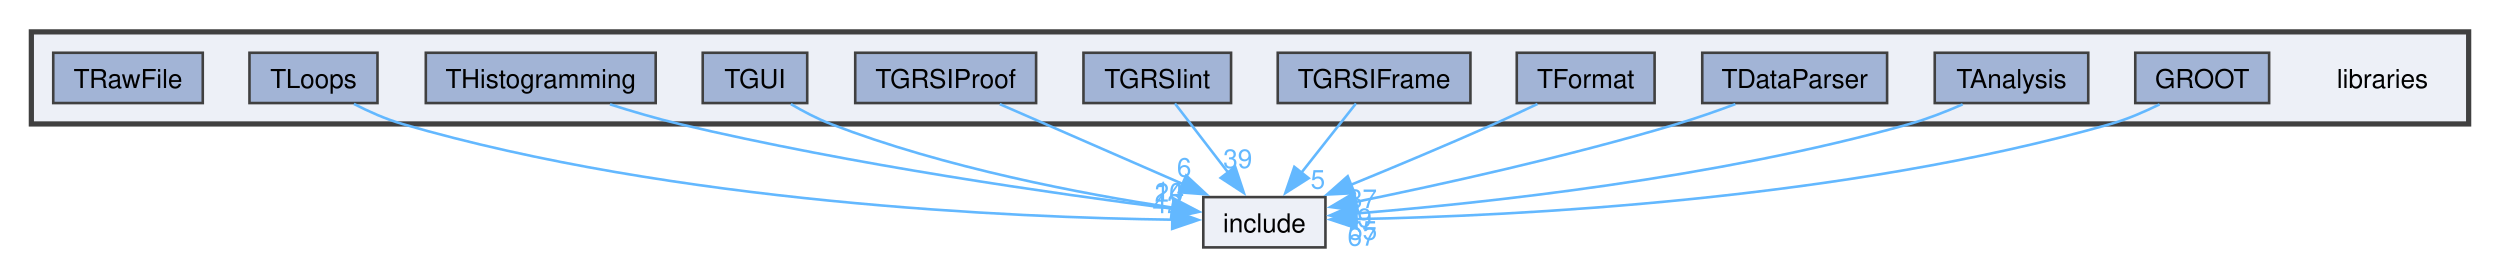
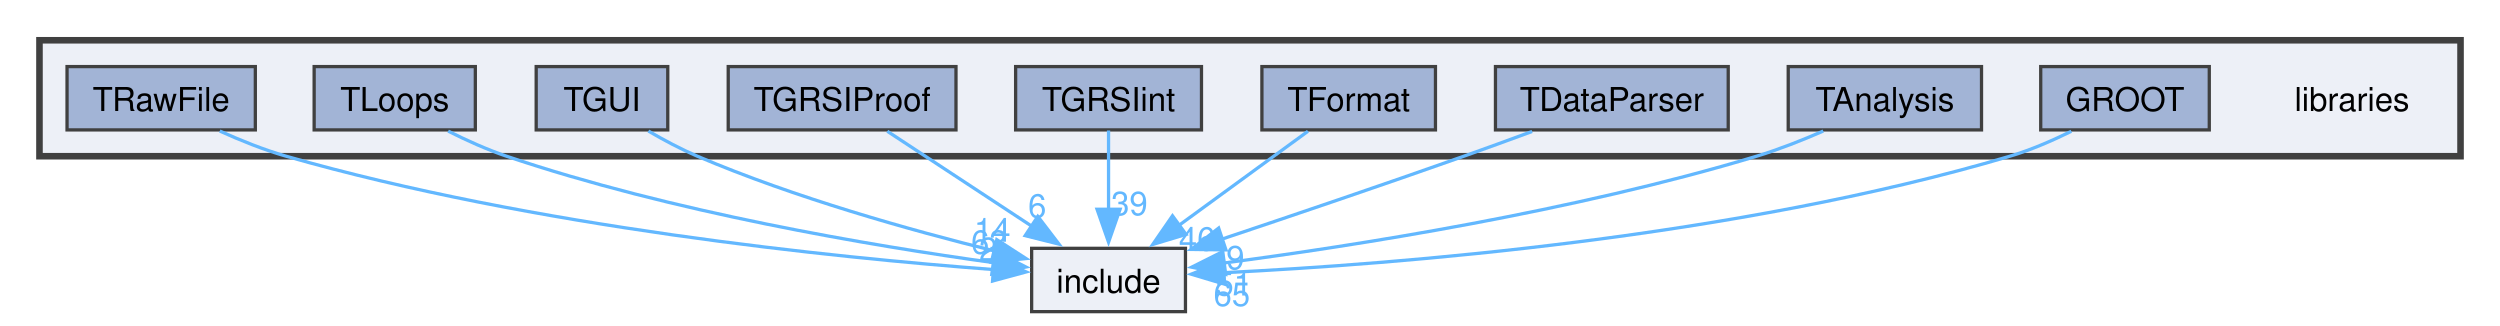
- <svg xmlns="http://www.w3.org/2000/svg" xmlns:xlink="http://www.w3.org/1999/xlink" width="957pt" height="100pt" viewBox="0.00 0.00 957.00 99.60">
-   <g id="graph0" class="graph" transform="scale(1 1) rotate(0) translate(4 95.6)">
+ <svg xmlns="http://www.w3.org/2000/svg" xmlns:xlink="http://www.w3.org/1999/xlink" width="760pt" height="99pt" viewBox="0.00 0.00 760.00 98.52">
+   <g id="graph0" class="graph" transform="scale(1 1) rotate(0) translate(4 94.52)">
    <g id="clust1" class="cluster">
      <g id="a_clust1">
        <a xlink:href="dir_bc0718b08fb2015b8e59c47b2805f60c.html" target="_top">
-           <polygon fill="#edf0f7" stroke="#404040" stroke-width="2" points="8,-48.35 8,-83.6 941,-83.6 941,-48.35 8,-48.35" />
+           <polygon fill="#edf0f7" stroke="#404040" stroke-width="2" points="8,-47.27 8,-82.52 744,-82.52 744,-47.27 8,-47.27" />
        </a>
      </g>
    </g>
    <g id="node1" class="node">
-       <text text-anchor="middle" x="908" y="-62.1" font-family="Helvetica,sans-Serif" font-size="10.00">libraries</text>
+       <text text-anchor="middle" x="711" y="-61.02" font-family="Helvetica,sans-Serif" font-size="10.00">libraries</text>
    </g>
    <g id="node2" class="node">
      <g id="a_node2">
        <a xlink:href="dir_47358ee868e3aed1e59cf9c2ead119a2.html" target="_top" xlink:title="GROOT">
-           <polygon fill="#a2b4d6" stroke="#404040" points="864.62,-75.6 813.38,-75.6 813.38,-56.35 864.62,-56.35 864.62,-75.6" />
-           <text text-anchor="middle" x="839" y="-62.1" font-family="Helvetica,sans-Serif" font-size="10.00">GROOT</text>
-         </a>
-       </g>
-     </g>
-     <g id="node13" class="node">
-       <g id="a_node13">
+           <polygon fill="#a2b4d6" stroke="#404040" points="667.62,-74.52 616.38,-74.52 616.38,-55.27 667.62,-55.27 667.62,-74.52" />
+           <text text-anchor="middle" x="642" y="-61.02" font-family="Helvetica,sans-Serif" font-size="10.00">GROOT</text>
+         </a>
+       </g>
+     </g>
+     <g id="node11" class="node">
+       <g id="a_node11">
        <a xlink:href="dir_d44c64559bbebec7f509842c48db8b23.html" target="_top" xlink:title="include">
-           <polygon fill="#edf0f7" stroke="#404040" points="503.38,-20.35 456.62,-20.35 456.62,-1.1 503.38,-1.1 503.38,-20.35" />
-           <text text-anchor="middle" x="480" y="-6.85" font-family="Helvetica,sans-Serif" font-size="10.00">include</text>
+           <polygon fill="#edf0f7" stroke="#404040" points="356.38,-19.27 309.62,-19.27 309.62,-0.02 356.38,-0.02 356.38,-19.27" />
+           <text text-anchor="middle" x="333" y="-5.77" font-family="Helvetica,sans-Serif" font-size="10.00">include</text>
        </a>
      </g>
    </g>
    <g id="edge1" class="edge">
      <g id="a_edge1">
        <a xlink:href="dir_000002_000013.html" target="_top">
-           <path fill="none" stroke="#63b8ff" d="M822.7,-55.86C816.95,-53.02 810.34,-50.16 804,-48.35 701.89,-19.21 575.47,-13.11 515.18,-11.93" />
-           <polygon fill="#63b8ff" stroke="#63b8ff" points="515.26,-8.43 505.21,-11.77 515.15,-15.43 515.26,-8.43" />
+           <path fill="none" stroke="#63b8ff" d="M625.68,-54.85C619.93,-52.02 613.32,-49.14 607,-47.27 523.54,-22.53 420.81,-14.46 368,-11.86" />
+           <polygon fill="#63b8ff" stroke="#63b8ff" points="368.26,-8.37 358.12,-11.41 367.95,-15.36 368.26,-8.37" />
        </a>
      </g>
      <g id="a_edge1-headlabel">
-         <a xlink:href="dir_000002_000013.html" target="_top" xlink:title="67">
-           <text text-anchor="middle" x="517.38" y="-1.75" font-family="Helvetica,sans-Serif" font-size="10.00" fill="#63b8ff">67</text>
+         <a xlink:href="dir_000002_000013.html" target="_top" xlink:title="65">
+           <text text-anchor="middle" x="370.47" y="-1.75" font-family="Helvetica,sans-Serif" font-size="10.00" fill="#63b8ff">65</text>
        </a>
      </g>
    </g>
    <g id="node3" class="node">
      <g id="a_node3">
        <a xlink:href="dir_13ff732e2c56f9e39f6b01628bb57815.html" target="_top" xlink:title="TAnalysis">
-           <polygon fill="#a2b4d6" stroke="#404040" points="795.38,-75.6 736.62,-75.6 736.62,-56.35 795.38,-56.35 795.38,-75.6" />
-           <text text-anchor="middle" x="766" y="-62.1" font-family="Helvetica,sans-Serif" font-size="10.00">TAnalysis</text>
+           <polygon fill="#a2b4d6" stroke="#404040" points="598.38,-74.52 539.62,-74.52 539.62,-55.27 598.38,-55.27 598.38,-74.52" />
+           <text text-anchor="middle" x="569" y="-61.02" font-family="Helvetica,sans-Serif" font-size="10.00">TAnalysis</text>
        </a>
      </g>
    </g>
    <g id="edge2" class="edge">
      <g id="a_edge2">
        <a xlink:href="dir_000028_000013.html" target="_top">
-           <path fill="none" stroke="#63b8ff" d="M747.31,-55.86C740.98,-53.09 733.8,-50.27 727,-48.35 653.15,-27.51 563.35,-17.98 514.95,-14.08" />
-           <polygon fill="#63b8ff" stroke="#63b8ff" points="515.32,-10.6 505.08,-13.32 514.79,-17.58 515.32,-10.6" />
+           <path fill="none" stroke="#63b8ff" d="M550.27,-54.92C543.94,-52.16 536.76,-49.31 530,-47.27 474.5,-30.5 407.77,-20.04 367.96,-14.79" />
+           <polygon fill="#63b8ff" stroke="#63b8ff" points="368.61,-11.34 358.25,-13.54 367.72,-18.28 368.61,-11.34" />
        </a>
      </g>
      <g id="a_edge2-headlabel">
-         <a xlink:href="dir_000028_000013.html" target="_top" xlink:title="55">
-           <text text-anchor="middle" x="517.61" y="-4.05" font-family="Helvetica,sans-Serif" font-size="10.00" fill="#63b8ff">55</text>
+         <a xlink:href="dir_000028_000013.html" target="_top" xlink:title="51">
+           <text text-anchor="middle" x="371.04" y="-4.91" font-family="Helvetica,sans-Serif" font-size="10.00" fill="#63b8ff">51</text>
        </a>
      </g>
    </g>
    <g id="node4" class="node">
      <g id="a_node4">
        <a xlink:href="dir_4bb6f76668d6d9582c2c8d16c7151ac7.html" target="_top" xlink:title="TDataParser">
-           <polygon fill="#a2b4d6" stroke="#404040" points="718.38,-75.6 647.62,-75.6 647.62,-56.35 718.38,-56.35 718.38,-75.6" />
-           <text text-anchor="middle" x="683" y="-62.1" font-family="Helvetica,sans-Serif" font-size="10.00">TDataParser</text>
+           <polygon fill="#a2b4d6" stroke="#404040" points="521.38,-74.52 450.62,-74.52 450.62,-55.27 521.38,-55.27 521.38,-74.52" />
+           <text text-anchor="middle" x="486" y="-61.02" font-family="Helvetica,sans-Serif" font-size="10.00">TDataParser</text>
        </a>
      </g>
    </g>
    <g id="edge3" class="edge">
      <g id="a_edge3">
        <a xlink:href="dir_000034_000013.html" target="_top">
-           <path fill="none" stroke="#63b8ff" d="M660.3,-55.95C653.22,-53.31 645.34,-50.55 638,-48.35 596.2,-35.84 547.11,-25.05 514.87,-18.49" />
-           <polygon fill="#63b8ff" stroke="#63b8ff" points="515.78,-15.1 505.28,-16.56 514.4,-21.96 515.78,-15.1" />
+           <path fill="none" stroke="#63b8ff" d="M461.76,-54.8C455.05,-52.32 447.75,-49.66 441,-47.27 416.48,-38.58 388.68,-29.17 367.43,-22.06" />
+           <polygon fill="#63b8ff" stroke="#63b8ff" points="368.69,-18.79 358.1,-18.94 366.47,-25.43 368.69,-18.79" />
        </a>
      </g>
      <g id="a_edge3-headlabel">
        <a xlink:href="dir_000034_000013.html" target="_top" xlink:title="9">
-           <text text-anchor="middle" x="518.38" y="-8.85" font-family="Helvetica,sans-Serif" font-size="10.00" fill="#63b8ff">9</text>
+           <text text-anchor="middle" x="371.56" y="-12.88" font-family="Helvetica,sans-Serif" font-size="10.00" fill="#63b8ff">9</text>
        </a>
      </g>
    </g>
    <g id="node5" class="node">
      <g id="a_node5">
        <a xlink:href="dir_2b08b36851fcb6a7439555c8d93f536c.html" target="_top" xlink:title="TFormat">
-           <polygon fill="#a2b4d6" stroke="#404040" points="629.38,-75.6 576.62,-75.6 576.62,-56.35 629.38,-56.35 629.38,-75.6" />
-           <text text-anchor="middle" x="603" y="-62.1" font-family="Helvetica,sans-Serif" font-size="10.00">TFormat</text>
+           <polygon fill="#a2b4d6" stroke="#404040" points="432.38,-74.52 379.62,-74.52 379.62,-55.27 432.38,-55.27 432.38,-74.52" />
+           <text text-anchor="middle" x="406" y="-61.02" font-family="Helvetica,sans-Serif" font-size="10.00">TFormat</text>
        </a>
      </g>
    </g>
    <g id="edge4" class="edge">
      <g id="a_edge4">
-         <a xlink:href="dir_000044_000013.html" target="_top">
-           <path fill="none" stroke="#63b8ff" d="M584.55,-56C579.23,-53.48 573.41,-50.76 568,-48.35 549.89,-40.29 529.47,-31.75 512.86,-24.95" />
-           <polygon fill="#63b8ff" stroke="#63b8ff" points="514.54,-21.86 503.96,-21.33 511.9,-28.34 514.54,-21.86" />
+         <a xlink:href="dir_000043_000013.html" target="_top">
+           <path fill="none" stroke="#63b8ff" d="M393.62,-54.86C382.85,-47.01 367.03,-35.47 354.25,-26.14" />
+           <polygon fill="#63b8ff" stroke="#63b8ff" points="356.56,-23.5 346.42,-20.44 352.44,-29.16 356.56,-23.5" />
        </a>
      </g>
      <g id="a_edge4-headlabel">
-         <a xlink:href="dir_000044_000013.html" target="_top" xlink:title="37">
-           <text text-anchor="middle" x="517.54" y="-16.14" font-family="Helvetica,sans-Serif" font-size="10.00" fill="#63b8ff">37</text>
+         <a xlink:href="dir_000043_000013.html" target="_top" xlink:title="46">
+           <text text-anchor="middle" x="359.92" y="-18.56" font-family="Helvetica,sans-Serif" font-size="10.00" fill="#63b8ff">46</text>
        </a>
      </g>
    </g>
    <g id="node6" class="node">
      <g id="a_node6">
-         <a xlink:href="dir_c4d25d80fe66259a2fcef3c599707997.html" target="_top" xlink:title="TGRSIFrame">
-           <polygon fill="#a2b4d6" stroke="#404040" points="558.88,-75.6 485.12,-75.6 485.12,-56.35 558.88,-56.35 558.88,-75.6" />
-           <text text-anchor="middle" x="522" y="-62.1" font-family="Helvetica,sans-Serif" font-size="10.00">TGRSIFrame</text>
+         <a xlink:href="dir_1f2c117abb9c439347e5eda4f80f97eb.html" target="_top" xlink:title="TGRSIint">
+           <polygon fill="#a2b4d6" stroke="#404040" points="361.25,-74.52 304.75,-74.52 304.75,-55.27 361.25,-55.27 361.25,-74.52" />
+           <text text-anchor="middle" x="333" y="-61.02" font-family="Helvetica,sans-Serif" font-size="10.00">TGRSIint</text>
        </a>
      </g>
    </g>
    <g id="edge5" class="edge">
      <g id="a_edge5">
-         <a xlink:href="dir_000051_000013.html" target="_top">
-           <path fill="none" stroke="#63b8ff" d="M515.06,-56.18C509.38,-48.98 501.16,-38.56 494.11,-29.61" />
-           <polygon fill="#63b8ff" stroke="#63b8ff" points="496.96,-27.58 488.02,-21.9 491.47,-31.92 496.96,-27.58" />
+         <a xlink:href="dir_000050_000013.html" target="_top">
+           <path fill="none" stroke="#63b8ff" d="M333,-55.1C333,-48.59 333,-39.44 333,-31.14" />
+           <polygon fill="#63b8ff" stroke="#63b8ff" points="336.5,-31.14 333,-21.14 329.5,-31.14 336.5,-31.14" />
        </a>
      </g>
      <g id="a_edge5-headlabel">
-         <a xlink:href="dir_000051_000013.html" target="_top" xlink:title="5">
-           <text text-anchor="middle" x="500.48" y="-23.58" font-family="Helvetica,sans-Serif" font-size="10.00" fill="#63b8ff">5</text>
+         <a xlink:href="dir_000050_000013.html" target="_top" xlink:title="39">
+           <text text-anchor="middle" x="339.34" y="-29.35" font-family="Helvetica,sans-Serif" font-size="10.00" fill="#63b8ff">39</text>
        </a>
      </g>
    </g>
    <g id="node7" class="node">
      <g id="a_node7">
-         <a xlink:href="dir_1f2c117abb9c439347e5eda4f80f97eb.html" target="_top" xlink:title="TGRSIint">
-           <polygon fill="#a2b4d6" stroke="#404040" points="467.25,-75.6 410.75,-75.6 410.75,-56.35 467.25,-56.35 467.25,-75.6" />
-           <text text-anchor="middle" x="439" y="-62.1" font-family="Helvetica,sans-Serif" font-size="10.00">TGRSIint</text>
+         <a xlink:href="dir_d25f995731f74246ec18802335940536.html" target="_top" xlink:title="TGRSIProof">
+           <polygon fill="#a2b4d6" stroke="#404040" points="286.62,-74.52 217.38,-74.52 217.38,-55.27 286.62,-55.27 286.62,-74.52" />
+           <text text-anchor="middle" x="252" y="-61.02" font-family="Helvetica,sans-Serif" font-size="10.00">TGRSIProof</text>
        </a>
      </g>
    </g>
    <g id="edge6" class="edge">
      <g id="a_edge6">
-         <a xlink:href="dir_000052_000013.html" target="_top">
-           <path fill="none" stroke="#63b8ff" d="M445.77,-56.18C451.32,-48.98 459.34,-38.56 466.23,-29.61" />
-           <polygon fill="#63b8ff" stroke="#63b8ff" points="468.83,-31.97 472.16,-21.91 463.29,-27.7 468.83,-31.97" />
+         <a xlink:href="dir_000051_000013.html" target="_top">
+           <path fill="none" stroke="#63b8ff" d="M265.74,-54.86C277.73,-46.98 295.37,-35.38 309.58,-26.04" />
+           <polygon fill="#63b8ff" stroke="#63b8ff" points="311.49,-28.97 317.93,-20.55 307.65,-23.12 311.49,-28.97" />
        </a>
      </g>
      <g id="a_edge6-headlabel">
-         <a xlink:href="dir_000052_000013.html" target="_top" xlink:title="39">
-           <text text-anchor="middle" x="469.81" y="-31.47" font-family="Helvetica,sans-Serif" font-size="10.00" fill="#63b8ff">39</text>
+         <a xlink:href="dir_000051_000013.html" target="_top" xlink:title="6">
+           <text text-anchor="middle" x="311.31" y="-28.61" font-family="Helvetica,sans-Serif" font-size="10.00" fill="#63b8ff">6</text>
        </a>
      </g>
    </g>
    <g id="node8" class="node">
      <g id="a_node8">
-         <a xlink:href="dir_d25f995731f74246ec18802335940536.html" target="_top" xlink:title="TGRSIProof">
-           <polygon fill="#a2b4d6" stroke="#404040" points="392.62,-75.6 323.38,-75.6 323.38,-56.35 392.62,-56.35 392.62,-75.6" />
-           <text text-anchor="middle" x="358" y="-62.1" font-family="Helvetica,sans-Serif" font-size="10.00">TGRSIProof</text>
+         <a xlink:href="dir_af8759249976916949d3211b2e3ed5df.html" target="_top" xlink:title="TGUI">
+           <polygon fill="#a2b4d6" stroke="#404040" points="199,-74.52 159,-74.52 159,-55.27 199,-55.27 199,-74.52" />
+           <text text-anchor="middle" x="179" y="-61.02" font-family="Helvetica,sans-Serif" font-size="10.00">TGUI</text>
        </a>
      </g>
    </g>
    <g id="edge7" class="edge">
      <g id="a_edge7">
-         <a xlink:href="dir_000053_000013.html" target="_top">
-           <path fill="none" stroke="#63b8ff" d="M378.7,-55.94C397.89,-47.57 426.71,-34.98 448.72,-25.38" />
-           <polygon fill="#63b8ff" stroke="#63b8ff" points="450.05,-28.62 457.82,-21.41 447.25,-22.2 450.05,-28.62" />
+         <a xlink:href="dir_000052_000013.html" target="_top">
+           <path fill="none" stroke="#63b8ff" d="M193.11,-54.92C197.74,-52.22 202.98,-49.41 208,-47.27 237.59,-34.66 272.88,-24.76 298.41,-18.45" />
+           <polygon fill="#63b8ff" stroke="#63b8ff" points="299.02,-21.9 307.92,-16.16 297.38,-15.09 299.02,-21.9" />
        </a>
      </g>
      <g id="a_edge7-headlabel">
-         <a xlink:href="dir_000053_000013.html" target="_top" xlink:title="6">
-           <text text-anchor="middle" x="449.28" y="-28.18" font-family="Helvetica,sans-Serif" font-size="10.00" fill="#63b8ff">6</text>
+         <a xlink:href="dir_000052_000013.html" target="_top" xlink:title="14">
+           <text text-anchor="middle" x="297.66" y="-21.27" font-family="Helvetica,sans-Serif" font-size="10.00" fill="#63b8ff">14</text>
        </a>
      </g>
    </g>
    <g id="node9" class="node">
      <g id="a_node9">
-         <a xlink:href="dir_af8759249976916949d3211b2e3ed5df.html" target="_top" xlink:title="TGUI">
-           <polygon fill="#a2b4d6" stroke="#404040" points="305,-75.6 265,-75.6 265,-56.35 305,-56.35 305,-75.6" />
-           <text text-anchor="middle" x="285" y="-62.1" font-family="Helvetica,sans-Serif" font-size="10.00">TGUI</text>
+         <a xlink:href="dir_cd3c6700b09e85b3c422529c0dd23545.html" target="_top" xlink:title="TLoops">
+           <polygon fill="#a2b4d6" stroke="#404040" points="140.5,-74.52 91.5,-74.52 91.5,-55.27 140.5,-55.27 140.5,-74.52" />
+           <text text-anchor="middle" x="116" y="-61.02" font-family="Helvetica,sans-Serif" font-size="10.00">TLoops</text>
        </a>
      </g>
    </g>
    <g id="edge8" class="edge">
      <g id="a_edge8">
-         <a xlink:href="dir_000054_000013.html" target="_top">
-           <path fill="none" stroke="#63b8ff" d="M298.73,-55.96C303.43,-53.2 308.8,-50.36 314,-48.35 357.59,-31.5 410.76,-21.49 444.98,-16.29" />
-           <polygon fill="#63b8ff" stroke="#63b8ff" points="445.36,-19.78 454.75,-14.87 444.35,-12.85 445.36,-19.78" />
+         <a xlink:href="dir_000062_000013.html" target="_top">
+           <path fill="none" stroke="#63b8ff" d="M132.24,-54.9C137.75,-52.13 144.02,-49.29 150,-47.27 200.13,-30.31 260.78,-20.09 298.12,-14.9" />
+           <polygon fill="#63b8ff" stroke="#63b8ff" points="298.44,-18.39 307.89,-13.59 297.51,-11.45 298.44,-18.39" />
        </a>
      </g>
      <g id="a_edge8-headlabel">
-         <a xlink:href="dir_000054_000013.html" target="_top" xlink:title="14">
-           <text text-anchor="middle" x="443.71" y="-19.01" font-family="Helvetica,sans-Serif" font-size="10.00" fill="#63b8ff">14</text>
+         <a xlink:href="dir_000062_000013.html" target="_top" xlink:title="63">
+           <text text-anchor="middle" x="296.75" y="-17.61" font-family="Helvetica,sans-Serif" font-size="10.00" fill="#63b8ff">63</text>
        </a>
      </g>
    </g>
    <g id="node10" class="node">
      <g id="a_node10">
-         <a xlink:href="dir_3453c74f029c873a407167d40fd4a837.html" target="_top" xlink:title="THistogramming">
-           <polygon fill="#a2b4d6" stroke="#404040" points="247,-75.6 159,-75.6 159,-56.35 247,-56.35 247,-75.6" />
-           <text text-anchor="middle" x="203" y="-62.1" font-family="Helvetica,sans-Serif" font-size="10.00">THistogramming</text>
+         <a xlink:href="dir_197c422d64dd189ebfceb0b28d91a09d.html" target="_top" xlink:title="TRawFile">
+           <polygon fill="#a2b4d6" stroke="#404040" points="73.62,-74.52 16.38,-74.52 16.38,-55.27 73.62,-55.27 73.62,-74.52" />
+           <text text-anchor="middle" x="45" y="-61.02" font-family="Helvetica,sans-Serif" font-size="10.00">TRawFile</text>
        </a>
      </g>
    </g>
    <g id="edge9" class="edge">
      <g id="a_edge9">
-         <a xlink:href="dir_000058_000013.html" target="_top">
-           <path fill="none" stroke="#63b8ff" d="M229.49,-55.86C237.89,-53.18 247.27,-50.42 256,-48.35 322.03,-32.68 400.59,-21.52 444.94,-15.89" />
-           <polygon fill="#63b8ff" stroke="#63b8ff" points="445.25,-19.38 454.74,-14.67 444.38,-12.43 445.25,-19.38" />
+         <a xlink:href="dir_000069_000013.html" target="_top">
+           <path fill="none" stroke="#63b8ff" d="M62.8,-54.93C69.06,-52.1 76.22,-49.21 83,-47.27 157.99,-25.79 249.44,-16.48 298.29,-12.79" />
+           <polygon fill="#63b8ff" stroke="#63b8ff" points="298.24,-16.31 307.96,-12.1 297.74,-9.33 298.24,-16.31" />
        </a>
      </g>
      <g id="a_edge9-headlabel">
-         <a xlink:href="dir_000058_000013.html" target="_top" xlink:title="20">
-           <text text-anchor="middle" x="443.53" y="-18.58" font-family="Helvetica,sans-Serif" font-size="10.00" fill="#63b8ff">20</text>
-         </a>
-       </g>
-     </g>
-     <g id="node11" class="node">
-       <g id="a_node11">
-         <a xlink:href="dir_cd3c6700b09e85b3c422529c0dd23545.html" target="_top" xlink:title="TLoops">
-           <polygon fill="#a2b4d6" stroke="#404040" points="140.5,-75.6 91.5,-75.6 91.5,-56.35 140.5,-56.35 140.5,-75.6" />
-           <text text-anchor="middle" x="116" y="-62.1" font-family="Helvetica,sans-Serif" font-size="10.00">TLoops</text>
-         </a>
-       </g>
-     </g>
-     <g id="edge10" class="edge">
-       <g id="a_edge10">
-         <a xlink:href="dir_000066_000013.html" target="_top">
-           <path fill="none" stroke="#63b8ff" d="M131.46,-56.02C137.12,-53.12 143.69,-50.18 150,-48.35 254.31,-18.05 383.86,-12.52 444.97,-11.7" />
-           <polygon fill="#63b8ff" stroke="#63b8ff" points="444.78,-15.2 454.74,-11.61 444.71,-8.2 444.78,-15.2" />
-         </a>
-       </g>
-       <g id="a_edge10-headlabel">
-         <a xlink:href="dir_000066_000013.html" target="_top" xlink:title="42">
-           <text text-anchor="middle" x="442.72" y="-14.19" font-family="Helvetica,sans-Serif" font-size="10.00" fill="#63b8ff">42</text>
-         </a>
-       </g>
-     </g>
-     <g id="node12" class="node">
-       <g id="a_node12">
-         <a xlink:href="dir_197c422d64dd189ebfceb0b28d91a09d.html" target="_top" xlink:title="TRawFile">
-           <polygon fill="#a2b4d6" stroke="#404040" points="73.62,-75.6 16.38,-75.6 16.38,-56.35 73.62,-56.35 73.62,-75.6" />
-           <text text-anchor="middle" x="45" y="-62.1" font-family="Helvetica,sans-Serif" font-size="10.00">TRawFile</text>
+         <a xlink:href="dir_000069_000013.html" target="_top" xlink:title="2">
+           <text text-anchor="middle" x="296.36" y="-15.41" font-family="Helvetica,sans-Serif" font-size="10.00" fill="#63b8ff">2</text>
        </a>
      </g>
    </g>
  </g>
</svg>
